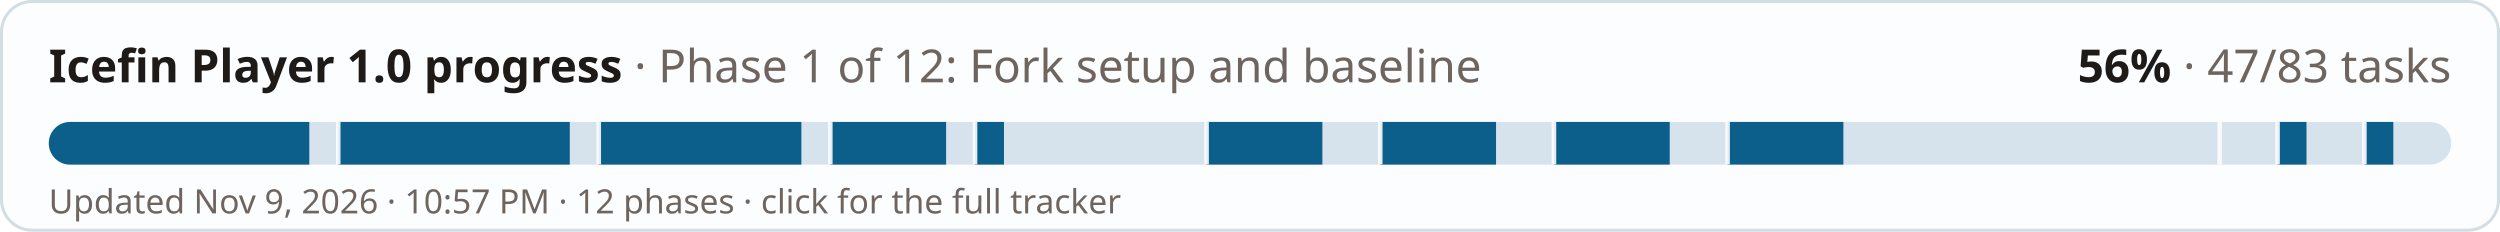
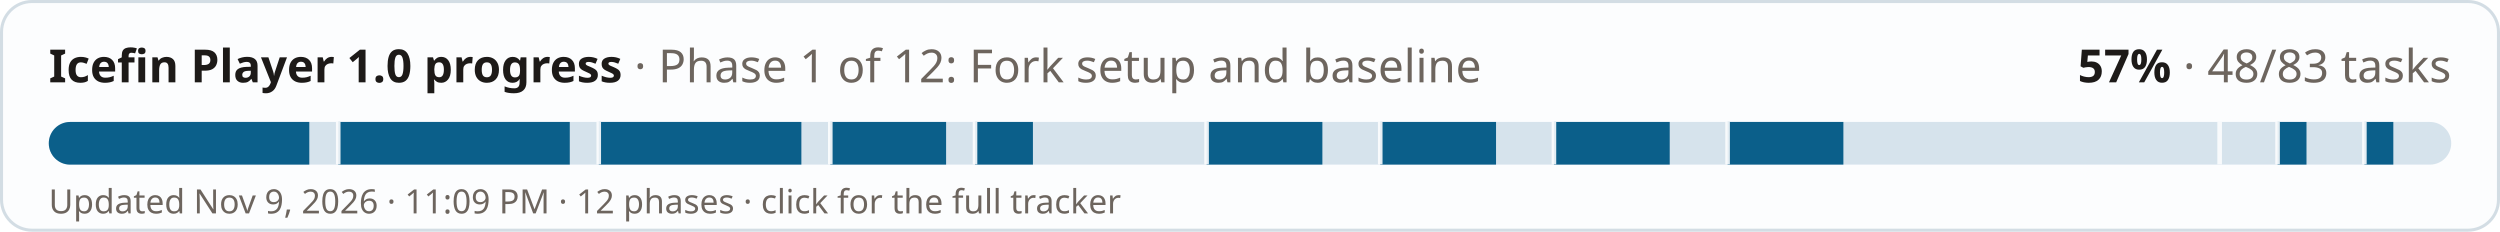
- <svg xmlns="http://www.w3.org/2000/svg" width="820" height="76" viewBox="0 0 820 76" role="img" aria-label="Icefin Player 1.0 progress: 56% (47 of 83 tasks)">
+ <svg xmlns="http://www.w3.org/2000/svg" width="820" height="76" viewBox="0 0 820 76" role="img" aria-label="Icefin Player 1.0 progress: 57% (48 of 83 tasks)">
  <style>
  .bg{fill:#fcfdfe;stroke:#d3dde4} .fg{fill:#1d1a18} .mu{fill:#6d655e} .track{fill:#d6e3ec} .done{fill:#0b5f8a} .full{fill:#2f6b3a} .tick{fill:#fcfdfe;opacity:.9}
  @media (prefers-color-scheme: dark){ .bg{fill:#1a2127;stroke:#2e3a43} .fg{fill:#f1ebe2} .mu{fill:#a99f94} .track{fill:#24384a} .done{fill:#6cb6e4} .full{fill:#6fbf7c} .tick{fill:#1a2127} }
  text{font-family:-apple-system,"Segoe UI",system-ui,"Noto Sans","DejaVu Sans",sans-serif}
</style>
  <rect class="bg" x="0.5" y="0.5" width="819" height="75" rx="10" />
  <text class="fg" x="16" y="27" font-size="15" font-weight="700">Icefin Player 1.0 progress <tspan class="mu" font-weight="400">· Phase 1 of 12: Fork setup and baseline</tspan>
  </text>
-   <text class="fg" x="804" y="27" font-size="15" font-weight="700" text-anchor="end">56% <tspan class="mu" font-weight="400">· 47/83 tasks</tspan>
+   <text class="fg" x="804" y="27" font-size="15" font-weight="700" text-anchor="end">57% <tspan class="mu" font-weight="400">· 48/83 tasks</tspan>
  </text>
  <rect class="track" x="16" y="40" width="788" height="14" rx="7" />
  <clipPath id="c">
    <rect x="16" y="40" width="788" height="14" rx="7" />
  </clipPath>
  <g clip-path="url(#c)">
    <rect class="done" x="16" y="40" width="85.45" height="14" />
    <rect class="done" x="110.94" y="40" width="75.95" height="14" />
    <rect class="done" x="196.39" y="40" width="66.46" height="14" />
    <rect class="done" x="272.34" y="40" width="37.98" height="14" />
-     <rect class="done" x="319.81" y="40" width="9.49" height="14" />
+     <rect class="done" x="319.81" y="40" width="18.99" height="14" />
    <rect class="done" x="395.76" y="40" width="37.98" height="14" />
    <rect class="done" x="452.72" y="40" width="37.98" height="14" />
    <rect class="done" x="509.69" y="40" width="37.98" height="14" />
    <rect class="done" x="566.65" y="40" width="37.98" height="14" />
    <rect class="done" x="747.04" y="40" width="9.49" height="14" />
    <rect class="done" x="775.52" y="40" width="9.49" height="14" />
    <rect class="tick" x="110.19" y="40" width="1.5" height="14" />
    <rect class="tick" x="195.64" y="40" width="1.5" height="14" />
    <rect class="tick" x="271.59" y="40" width="1.5" height="14" />
    <rect class="tick" x="319.06" y="40" width="1.5" height="14" />
    <rect class="tick" x="395.01" y="40" width="1.5" height="14" />
    <rect class="tick" x="451.97" y="40" width="1.5" height="14" />
    <rect class="tick" x="508.94" y="40" width="1.5" height="14" />
    <rect class="tick" x="565.9" y="40" width="1.5" height="14" />
    <rect class="tick" x="727.3" y="40" width="1.5" height="14" />
    <rect class="tick" x="746.29" y="40" width="1.5" height="14" />
    <rect class="tick" x="774.77" y="40" width="1.5" height="14" />
  </g>
-   <text class="mu" x="16" y="70" font-size="11">Updated Nov 9, 2026 · 10:57 PM · 12 phases · click for the full tracker</text>
+   <text class="mu" x="16" y="70" font-size="11">Updated Nov 9, 2026 · 11:09 PM · 12 phases · click for the full tracker</text>
</svg>
